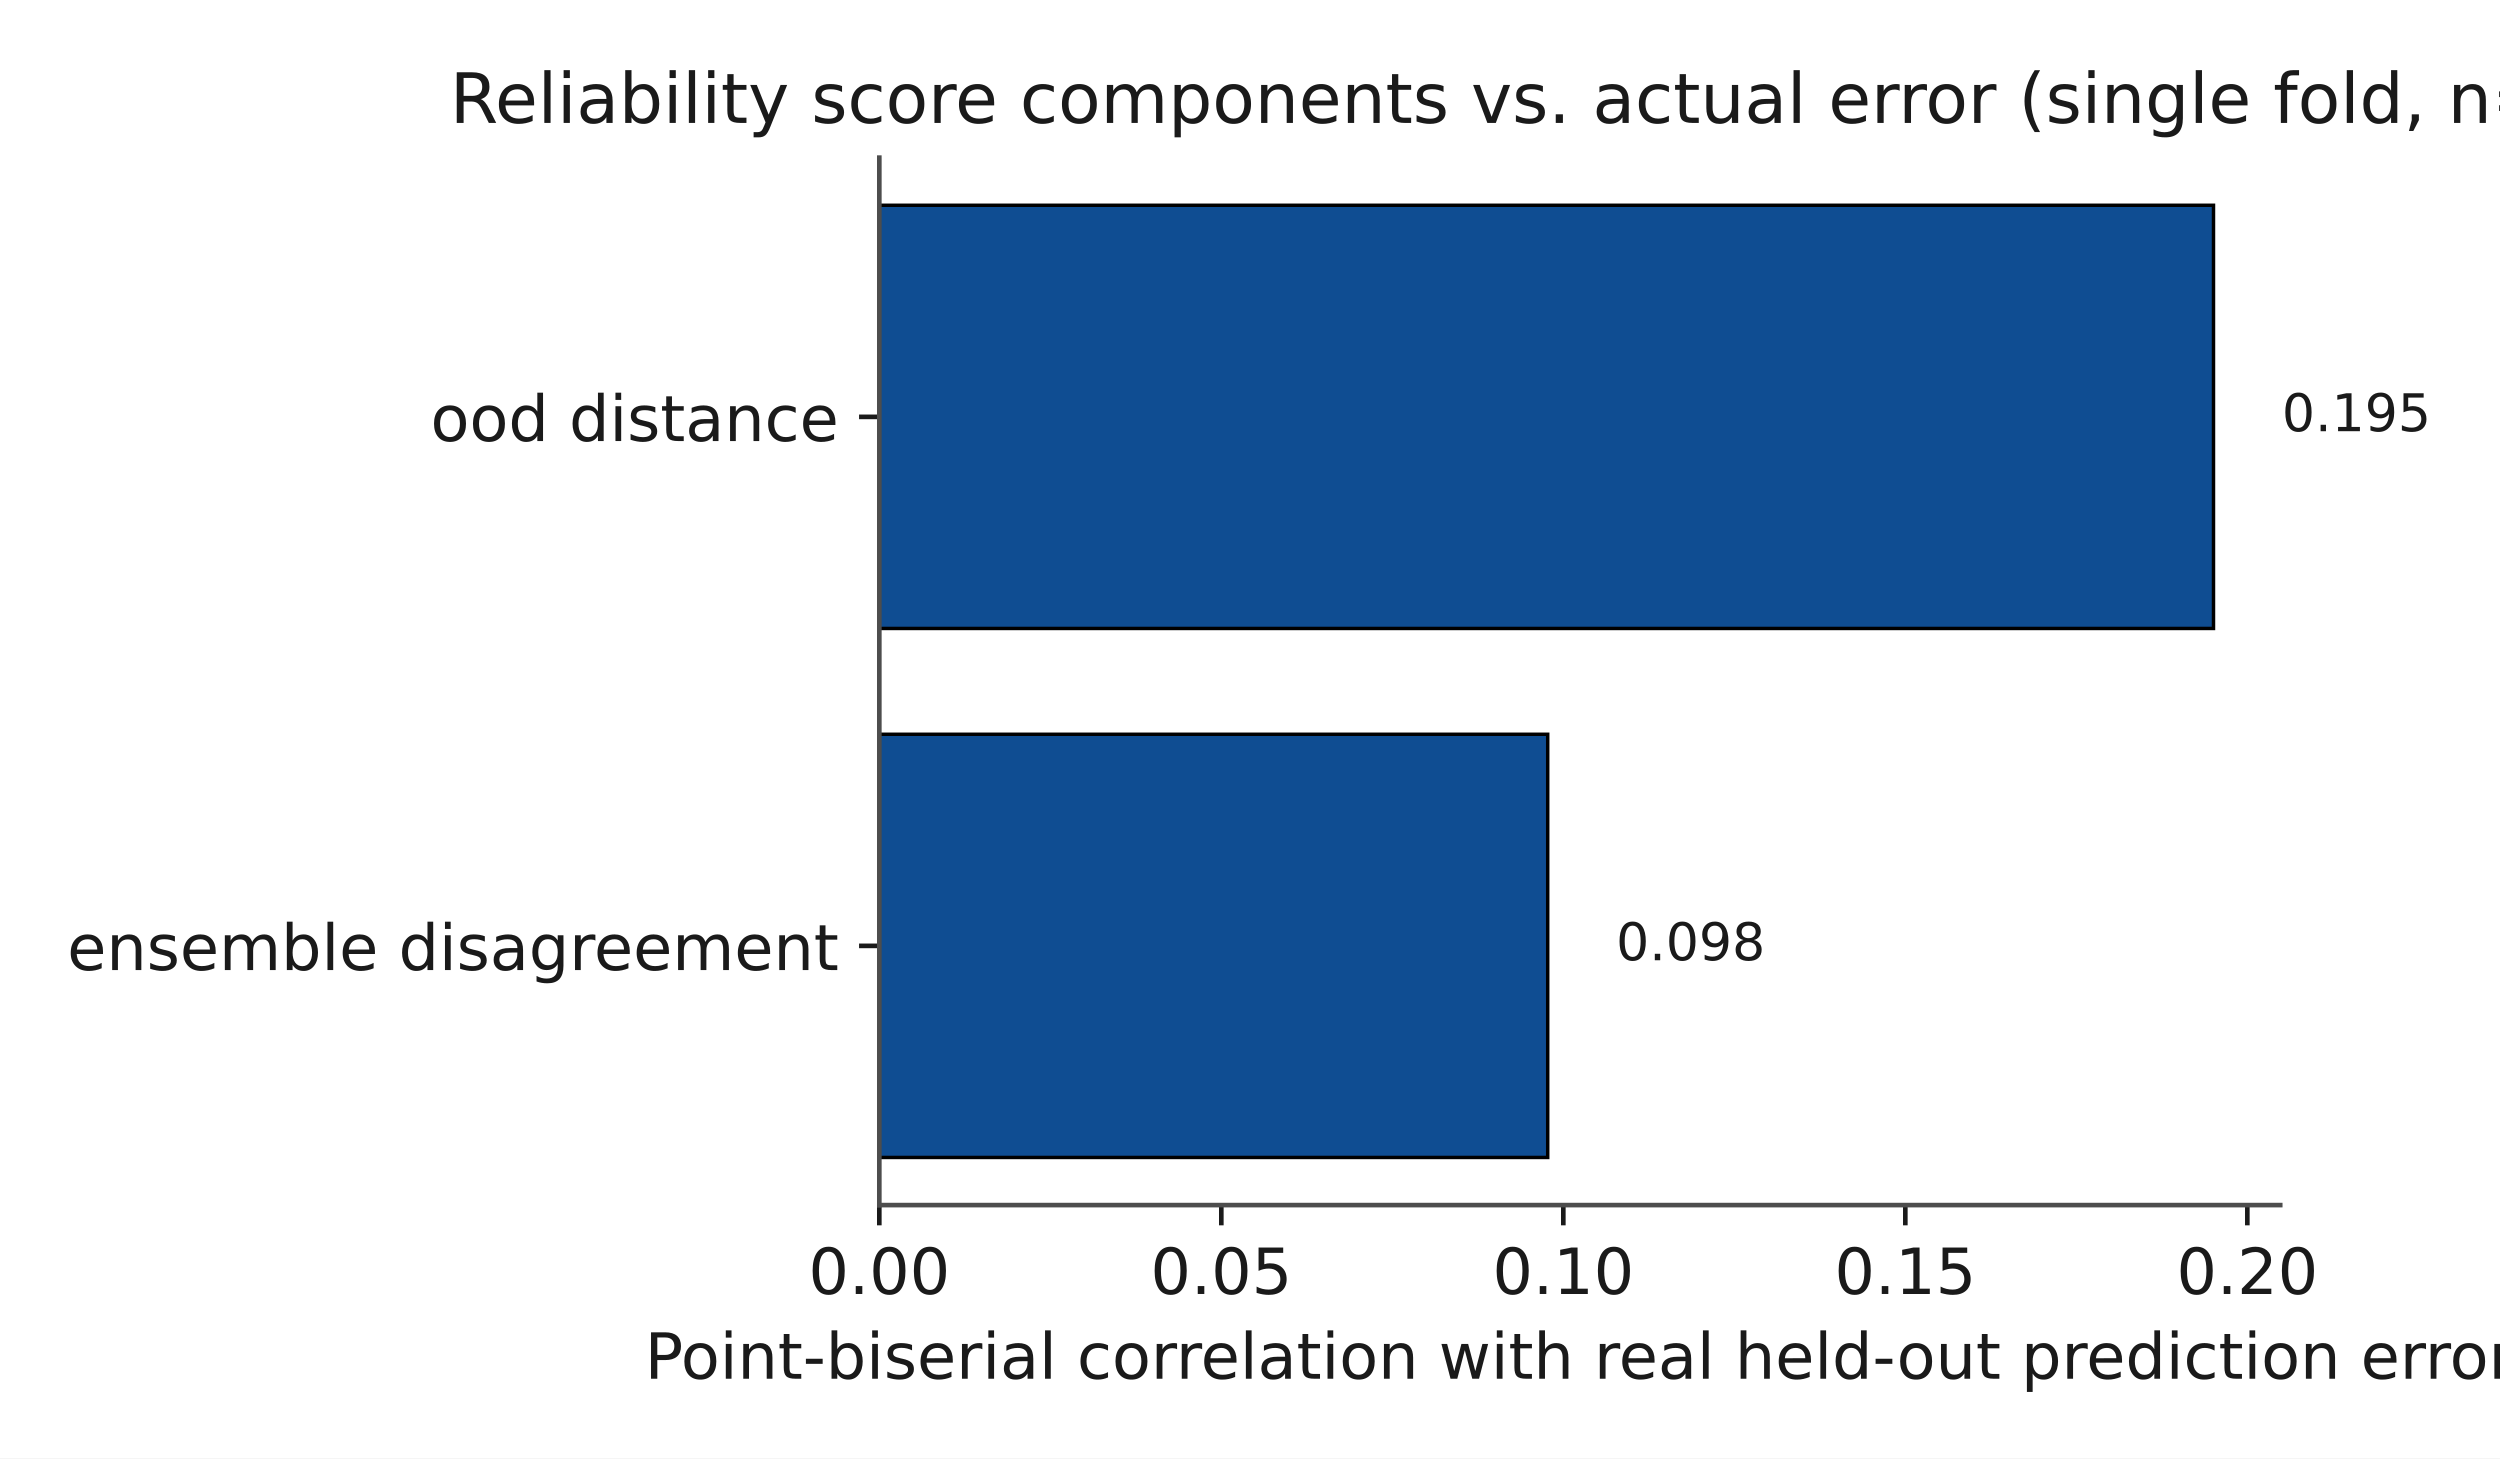
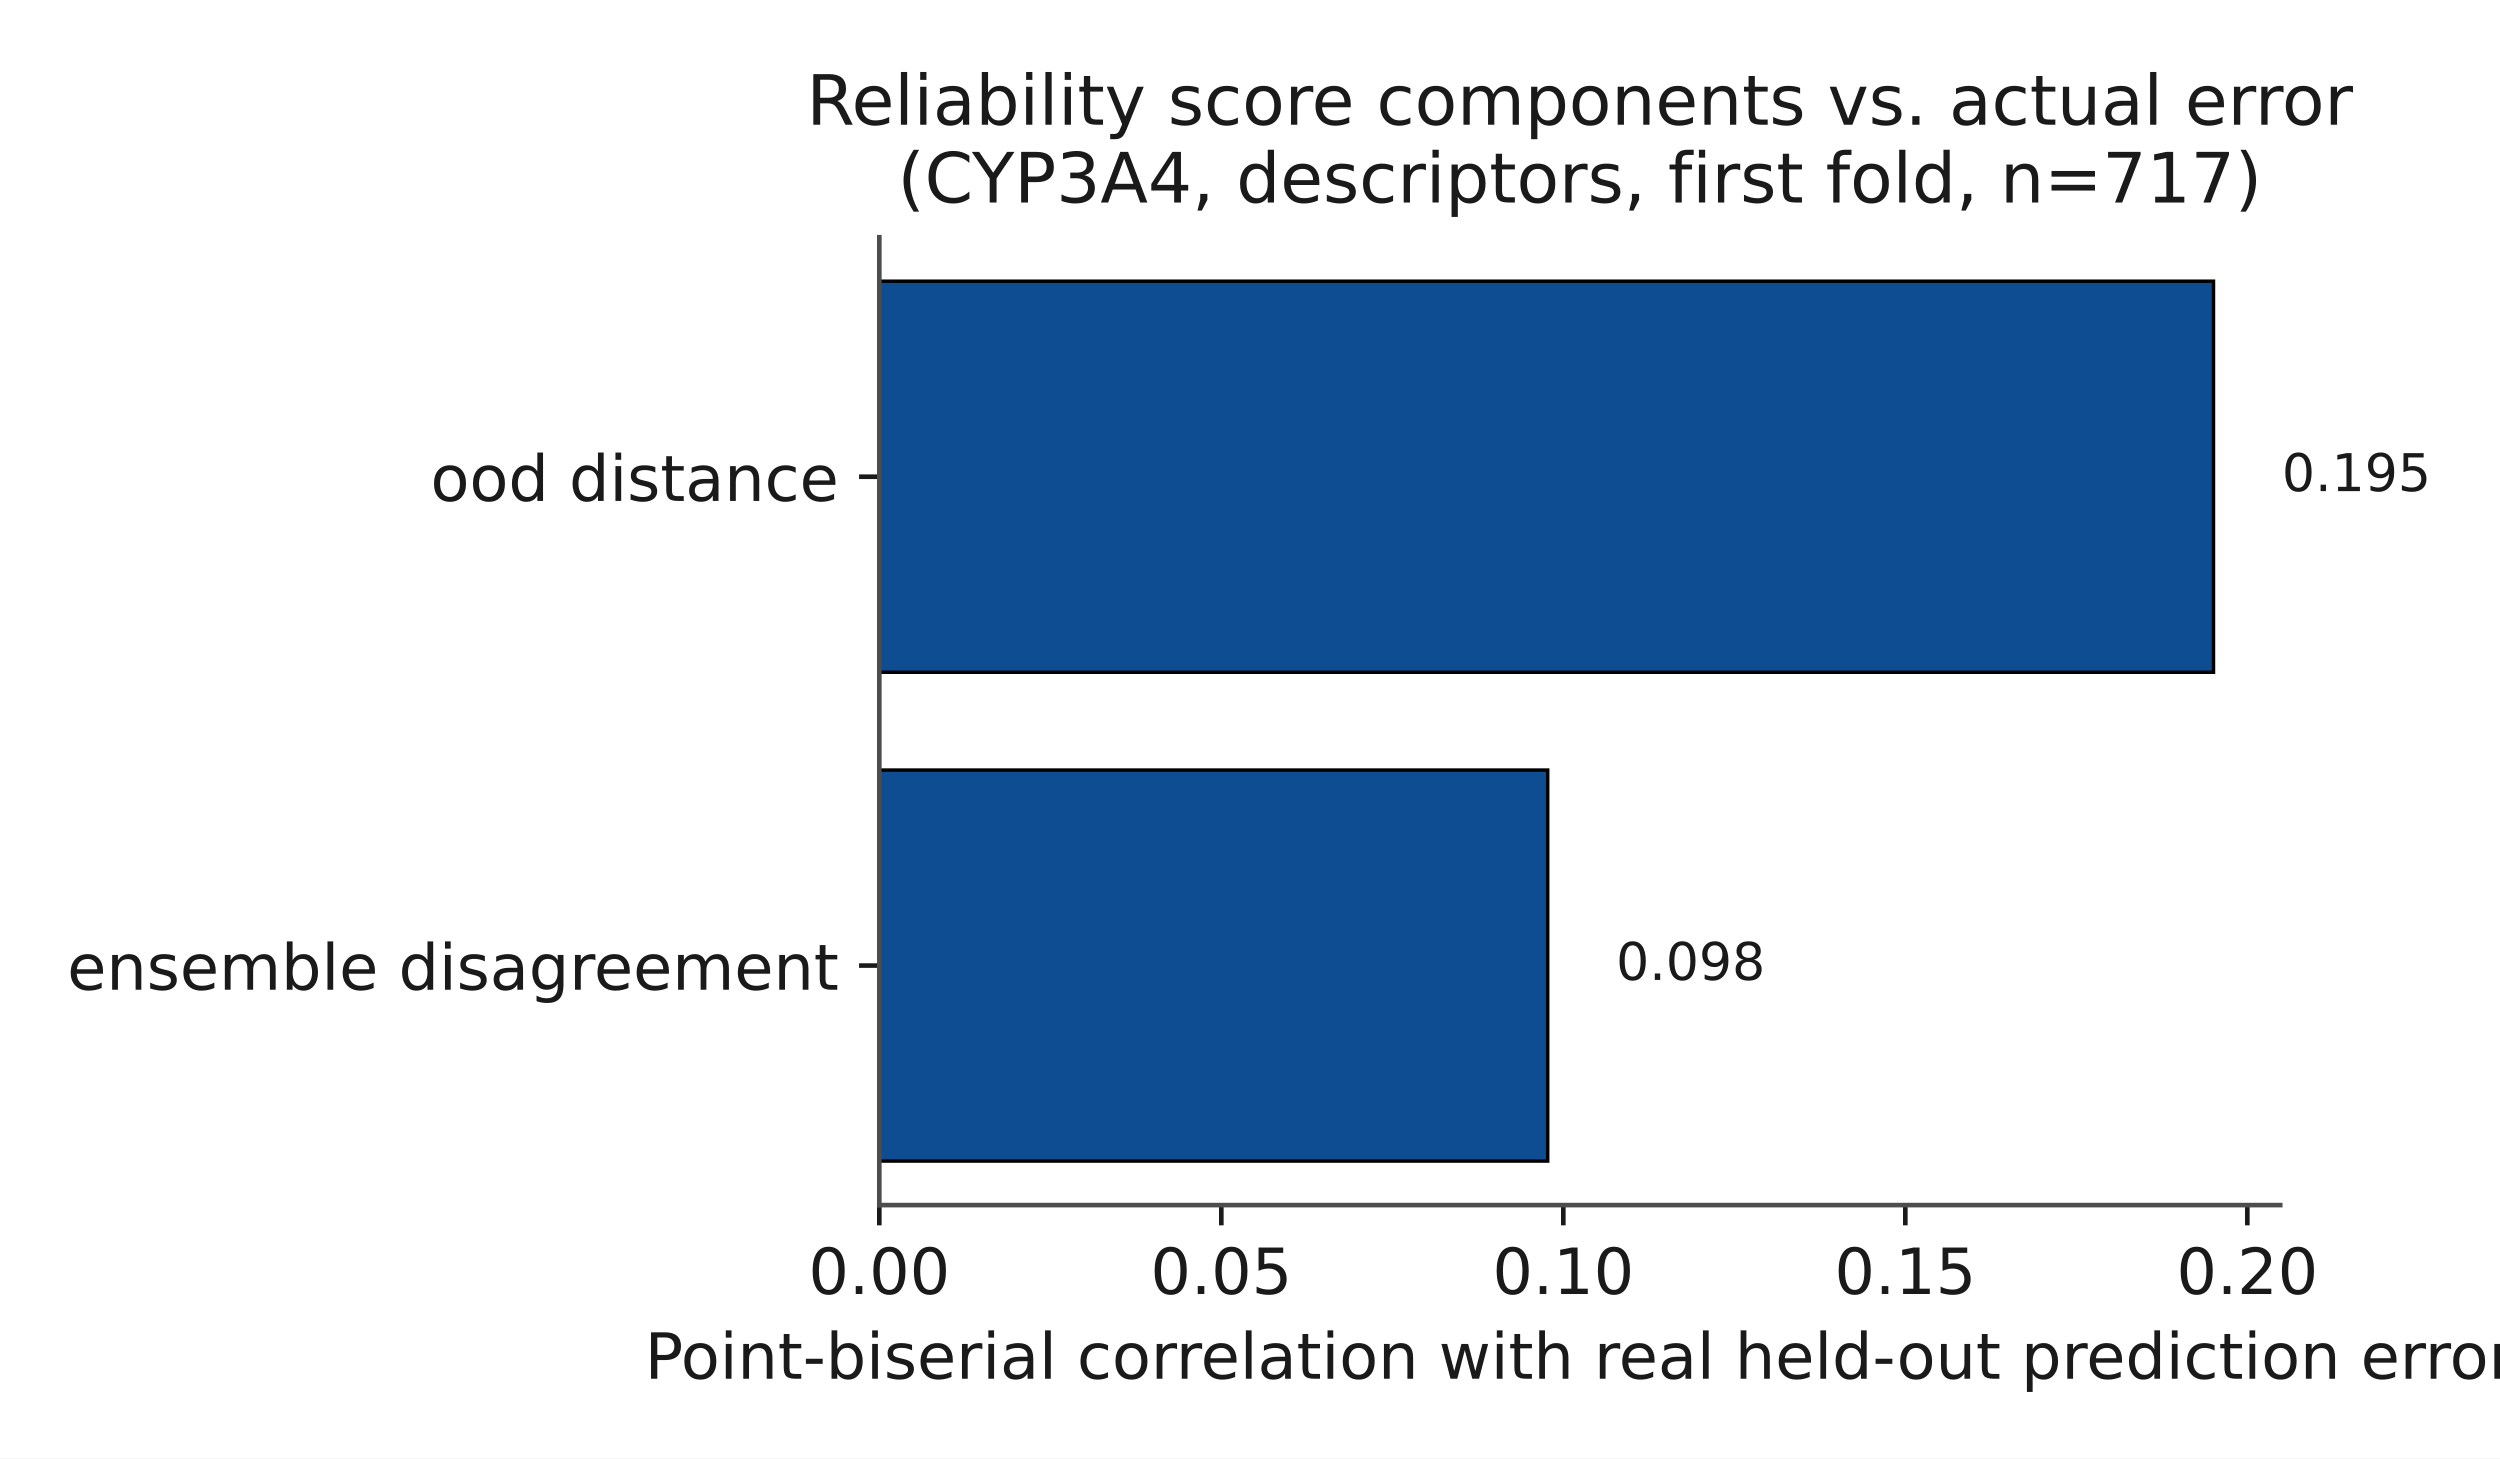
<svg xmlns="http://www.w3.org/2000/svg" xmlns:xlink="http://www.w3.org/1999/xlink" width="432pt" height="252pt" viewBox="0 0 432 252" version="1.1">
  <defs>
    <style type="text/css">*{stroke-linejoin: round; stroke-linecap: butt}</style>
  </defs>
  <g id="figure_1">
    <g id="patch_1">
      <path d="M 0 252  L 432 252  L 432 0  L 0 0  z " style="fill: #ffffff" />
    </g>
    <g id="axes_1">
      <g id="patch_2">
-         <path d="M 151.945 208.24  L 394.021 208.24  L 394.021 27.24  L 151.945 27.24  z " style="fill: #ffffff" />
+         <path d="M 151.945 208.24  L 394.021 208.24  L 394.021 40.992  L 151.945 40.992  z " style="fill: #ffffff" />
      </g>
      <g id="patch_3">
-         <path d="M 151.945 200.013  L 267.444 200.013  L 267.444 126.881  L 151.945 126.881  z " clip-path="url(#p0df0719130)" style="fill: #0f4d92; stroke: #000000; stroke-width: 0.6; stroke-linejoin: miter" />
+         <path d="M 151.945 200.638  L 267.444 200.638  L 267.444 133.063  L 151.945 133.063  z " clip-path="url(#p855f4b6f2c)" style="fill: #0f4d92; stroke: #000000; stroke-width: 0.6; stroke-linejoin: miter" />
      </g>
      <g id="patch_4">
-         <path d="M 151.945 108.599  L 382.493 108.599  L 382.493 35.467  L 151.945 35.467  z " clip-path="url(#p0df0719130)" style="fill: #0f4d92; stroke: #000000; stroke-width: 0.6; stroke-linejoin: miter" />
+         <path d="M 151.945 116.169  L 382.493 116.169  L 382.493 48.594  L 151.945 48.594  z " clip-path="url(#p855f4b6f2c)" style="fill: #0f4d92; stroke: #000000; stroke-width: 0.6; stroke-linejoin: miter" />
      </g>
      <g id="matplotlib.axis_1">
        <g id="xtick_1">
          <g id="line2d_1">
            <defs>
-               <path id="m526fd665a5" d="M 0 0  L 0 3.5  " style="stroke: #1a1a1a; stroke-width: 0.8" />
+               <path id="m52a96d8681" d="M 0 0  L 0 3.5  " style="stroke: #1a1a1a; stroke-width: 0.8" />
            </defs>
            <g>
-               <use xlink:href="#m526fd665a5" x="151.945" y="208.24" style="fill: #1a1a1a; stroke: #1a1a1a; stroke-width: 0.8" />
+               <use xlink:href="#m52a96d8681" x="151.945" y="208.24" style="fill: #1a1a1a; stroke: #1a1a1a; stroke-width: 0.8" />
            </g>
          </g>
          <g id="text_1">
            <g style="fill: #1a1a1a" transform="translate(139.6989 223.5983) scale(0.11 -0.11)">
              <defs>
                <path id="DejaVuSans-30" d="M 2034 4250  Q 1547 4250 1301 3770  Q 1056 3291 1056 2328  Q 1056 1369 1301 889  Q 1547 409 2034 409  Q 2525 409 2770 889  Q 3016 1369 3016 2328  Q 3016 3291 2770 3770  Q 2525 4250 2034 4250  z M 2034 4750  Q 2819 4750 3233 4129  Q 3647 3509 3647 2328  Q 3647 1150 3233 529  Q 2819 -91 2034 -91  Q 1250 -91 836 529  Q 422 1150 422 2328  Q 422 3509 836 4129  Q 1250 4750 2034 4750  z " transform="scale(0.015625)" />
                <path id="DejaVuSans-2e" d="M 684 794  L 1344 794  L 1344 0  L 684 0  L 684 794  z " transform="scale(0.015625)" />
              </defs>
              <use xlink:href="#DejaVuSans-30" />
              <use xlink:href="#DejaVuSans-2e" transform="translate(63.62305 0)" />
              <use xlink:href="#DejaVuSans-30" transform="translate(95.41016 0)" />
              <use xlink:href="#DejaVuSans-30" transform="translate(159.0332 0)" />
            </g>
          </g>
        </g>
        <g id="xtick_2">
          <g id="line2d_2">
            <g>
-               <use xlink:href="#m526fd665a5" x="211.043" y="208.24" style="fill: #1a1a1a; stroke: #1a1a1a; stroke-width: 0.8" />
+               <use xlink:href="#m52a96d8681" x="211.043" y="208.24" style="fill: #1a1a1a; stroke: #1a1a1a; stroke-width: 0.8" />
            </g>
          </g>
          <g id="text_2">
            <g style="fill: #1a1a1a" transform="translate(198.7971 223.5983) scale(0.11 -0.11)">
              <defs>
                <path id="DejaVuSans-35" d="M 691 4666  L 3169 4666  L 3169 4134  L 1269 4134  L 1269 2991  Q 1406 3038 1543 3061  Q 1681 3084 1819 3084  Q 2600 3084 3056 2656  Q 3513 2228 3513 1497  Q 3513 744 3044 326  Q 2575 -91 1722 -91  Q 1428 -91 1123 -41  Q 819 9 494 109  L 494 744  Q 775 591 1075 516  Q 1375 441 1709 441  Q 2250 441 2565 725  Q 2881 1009 2881 1497  Q 2881 1984 2565 2268  Q 2250 2553 1709 2553  Q 1456 2553 1204 2497  Q 953 2441 691 2322  L 691 4666  z " transform="scale(0.015625)" />
              </defs>
              <use xlink:href="#DejaVuSans-30" />
              <use xlink:href="#DejaVuSans-2e" transform="translate(63.62305 0)" />
              <use xlink:href="#DejaVuSans-30" transform="translate(95.41016 0)" />
              <use xlink:href="#DejaVuSans-35" transform="translate(159.0332 0)" />
            </g>
          </g>
        </g>
        <g id="xtick_3">
          <g id="line2d_3">
            <g>
-               <use xlink:href="#m526fd665a5" x="270.141" y="208.24" style="fill: #1a1a1a; stroke: #1a1a1a; stroke-width: 0.8" />
+               <use xlink:href="#m52a96d8681" x="270.141" y="208.24" style="fill: #1a1a1a; stroke: #1a1a1a; stroke-width: 0.8" />
            </g>
          </g>
          <g id="text_3">
            <g style="fill: #1a1a1a" transform="translate(257.8952 223.5983) scale(0.11 -0.11)">
              <defs>
                <path id="DejaVuSans-31" d="M 794 531  L 1825 531  L 1825 4091  L 703 3866  L 703 4441  L 1819 4666  L 2450 4666  L 2450 531  L 3481 531  L 3481 0  L 794 0  L 794 531  z " transform="scale(0.015625)" />
              </defs>
              <use xlink:href="#DejaVuSans-30" />
              <use xlink:href="#DejaVuSans-2e" transform="translate(63.62305 0)" />
              <use xlink:href="#DejaVuSans-31" transform="translate(95.41016 0)" />
              <use xlink:href="#DejaVuSans-30" transform="translate(159.0332 0)" />
            </g>
          </g>
        </g>
        <g id="xtick_4">
          <g id="line2d_4">
            <g>
-               <use xlink:href="#m526fd665a5" x="329.24" y="208.24" style="fill: #1a1a1a; stroke: #1a1a1a; stroke-width: 0.8" />
+               <use xlink:href="#m52a96d8681" x="329.24" y="208.24" style="fill: #1a1a1a; stroke: #1a1a1a; stroke-width: 0.8" />
            </g>
          </g>
          <g id="text_4">
            <g style="fill: #1a1a1a" transform="translate(316.9934 223.5983) scale(0.11 -0.11)">
              <use xlink:href="#DejaVuSans-30" />
              <use xlink:href="#DejaVuSans-2e" transform="translate(63.62305 0)" />
              <use xlink:href="#DejaVuSans-31" transform="translate(95.41016 0)" />
              <use xlink:href="#DejaVuSans-35" transform="translate(159.0332 0)" />
            </g>
          </g>
        </g>
        <g id="xtick_5">
          <g id="line2d_5">
            <g>
-               <use xlink:href="#m526fd665a5" x="388.338" y="208.24" style="fill: #1a1a1a; stroke: #1a1a1a; stroke-width: 0.8" />
+               <use xlink:href="#m52a96d8681" x="388.338" y="208.24" style="fill: #1a1a1a; stroke: #1a1a1a; stroke-width: 0.8" />
            </g>
          </g>
          <g id="text_5">
            <g style="fill: #1a1a1a" transform="translate(376.0916 223.5983) scale(0.11 -0.11)">
              <defs>
                <path id="DejaVuSans-32" d="M 1228 531  L 3431 531  L 3431 0  L 469 0  L 469 531  Q 828 903 1448 1529  Q 2069 2156 2228 2338  Q 2531 2678 2651 2914  Q 2772 3150 2772 3378  Q 2772 3750 2511 3984  Q 2250 4219 1831 4219  Q 1534 4219 1204 4116  Q 875 4013 500 3803  L 500 4441  Q 881 4594 1212 4672  Q 1544 4750 1819 4750  Q 2544 4750 2975 4387  Q 3406 4025 3406 3419  Q 3406 3131 3298 2873  Q 3191 2616 2906 2266  Q 2828 2175 2409 1742  Q 1991 1309 1228 531  z " transform="scale(0.015625)" />
              </defs>
              <use xlink:href="#DejaVuSans-30" />
              <use xlink:href="#DejaVuSans-2e" transform="translate(63.62305 0)" />
              <use xlink:href="#DejaVuSans-32" transform="translate(95.41016 0)" />
              <use xlink:href="#DejaVuSans-30" transform="translate(159.0332 0)" />
            </g>
          </g>
        </g>
        <g id="text_6">
          <g style="fill: #1a1a1a" transform="translate(111.417 238.2442) scale(0.11 -0.11)">
            <defs>
              <path id="DejaVuSans-50" d="M 1259 4147  L 1259 2394  L 2053 2394  Q 2494 2394 2734 2622  Q 2975 2850 2975 3272  Q 2975 3691 2734 3919  Q 2494 4147 2053 4147  L 1259 4147  z M 628 4666  L 2053 4666  Q 2838 4666 3239 4311  Q 3641 3956 3641 3272  Q 3641 2581 3239 2228  Q 2838 1875 2053 1875  L 1259 1875  L 1259 0  L 628 0  L 628 4666  z " transform="scale(0.015625)" />
              <path id="DejaVuSans-6f" d="M 1959 3097  Q 1497 3097 1228 2736  Q 959 2375 959 1747  Q 959 1119 1226 758  Q 1494 397 1959 397  Q 2419 397 2687 759  Q 2956 1122 2956 1747  Q 2956 2369 2687 2733  Q 2419 3097 1959 3097  z M 1959 3584  Q 2709 3584 3137 3096  Q 3566 2609 3566 1747  Q 3566 888 3137 398  Q 2709 -91 1959 -91  Q 1206 -91 779 398  Q 353 888 353 1747  Q 353 2609 779 3096  Q 1206 3584 1959 3584  z " transform="scale(0.015625)" />
              <path id="DejaVuSans-69" d="M 603 3500  L 1178 3500  L 1178 0  L 603 0  L 603 3500  z M 603 4863  L 1178 4863  L 1178 4134  L 603 4134  L 603 4863  z " transform="scale(0.015625)" />
              <path id="DejaVuSans-6e" d="M 3513 2113  L 3513 0  L 2938 0  L 2938 2094  Q 2938 2591 2744 2837  Q 2550 3084 2163 3084  Q 1697 3084 1428 2787  Q 1159 2491 1159 1978  L 1159 0  L 581 0  L 581 3500  L 1159 3500  L 1159 2956  Q 1366 3272 1645 3428  Q 1925 3584 2291 3584  Q 2894 3584 3203 3211  Q 3513 2838 3513 2113  z " transform="scale(0.015625)" />
              <path id="DejaVuSans-74" d="M 1172 4494  L 1172 3500  L 2356 3500  L 2356 3053  L 1172 3053  L 1172 1153  Q 1172 725 1289 603  Q 1406 481 1766 481  L 2356 481  L 2356 0  L 1766 0  Q 1100 0 847 248  Q 594 497 594 1153  L 594 3053  L 172 3053  L 172 3500  L 594 3500  L 594 4494  L 1172 4494  z " transform="scale(0.015625)" />
              <path id="DejaVuSans-2d" d="M 313 2009  L 1997 2009  L 1997 1497  L 313 1497  L 313 2009  z " transform="scale(0.015625)" />
              <path id="DejaVuSans-62" d="M 3116 1747  Q 3116 2381 2855 2742  Q 2594 3103 2138 3103  Q 1681 3103 1420 2742  Q 1159 2381 1159 1747  Q 1159 1113 1420 752  Q 1681 391 2138 391  Q 2594 391 2855 752  Q 3116 1113 3116 1747  z M 1159 2969  Q 1341 3281 1617 3432  Q 1894 3584 2278 3584  Q 2916 3584 3314 3078  Q 3713 2572 3713 1747  Q 3713 922 3314 415  Q 2916 -91 2278 -91  Q 1894 -91 1617 61  Q 1341 213 1159 525  L 1159 0  L 581 0  L 581 4863  L 1159 4863  L 1159 2969  z " transform="scale(0.015625)" />
              <path id="DejaVuSans-73" d="M 2834 3397  L 2834 2853  Q 2591 2978 2328 3040  Q 2066 3103 1784 3103  Q 1356 3103 1142 2972  Q 928 2841 928 2578  Q 928 2378 1081 2264  Q 1234 2150 1697 2047  L 1894 2003  Q 2506 1872 2764 1633  Q 3022 1394 3022 966  Q 3022 478 2636 193  Q 2250 -91 1575 -91  Q 1294 -91 989 -36  Q 684 19 347 128  L 347 722  Q 666 556 975 473  Q 1284 391 1588 391  Q 1994 391 2212 530  Q 2431 669 2431 922  Q 2431 1156 2273 1281  Q 2116 1406 1581 1522  L 1381 1569  Q 847 1681 609 1914  Q 372 2147 372 2553  Q 372 3047 722 3315  Q 1072 3584 1716 3584  Q 2034 3584 2315 3537  Q 2597 3491 2834 3397  z " transform="scale(0.015625)" />
              <path id="DejaVuSans-65" d="M 3597 1894  L 3597 1613  L 953 1613  Q 991 1019 1311 708  Q 1631 397 2203 397  Q 2534 397 2845 478  Q 3156 559 3463 722  L 3463 178  Q 3153 47 2828 -22  Q 2503 -91 2169 -91  Q 1331 -91 842 396  Q 353 884 353 1716  Q 353 2575 817 3079  Q 1281 3584 2069 3584  Q 2775 3584 3186 3129  Q 3597 2675 3597 1894  z M 3022 2063  Q 3016 2534 2758 2815  Q 2500 3097 2075 3097  Q 1594 3097 1305 2825  Q 1016 2553 972 2059  L 3022 2063  z " transform="scale(0.015625)" />
              <path id="DejaVuSans-72" d="M 2631 2963  Q 2534 3019 2420 3045  Q 2306 3072 2169 3072  Q 1681 3072 1420 2755  Q 1159 2438 1159 1844  L 1159 0  L 581 0  L 581 3500  L 1159 3500  L 1159 2956  Q 1341 3275 1631 3429  Q 1922 3584 2338 3584  Q 2397 3584 2469 3576  Q 2541 3569 2628 3553  L 2631 2963  z " transform="scale(0.015625)" />
              <path id="DejaVuSans-61" d="M 2194 1759  Q 1497 1759 1228 1600  Q 959 1441 959 1056  Q 959 750 1161 570  Q 1363 391 1709 391  Q 2188 391 2477 730  Q 2766 1069 2766 1631  L 2766 1759  L 2194 1759  z M 3341 1997  L 3341 0  L 2766 0  L 2766 531  Q 2569 213 2275 61  Q 1981 -91 1556 -91  Q 1019 -91 701 211  Q 384 513 384 1019  Q 384 1609 779 1909  Q 1175 2209 1959 2209  L 2766 2209  L 2766 2266  Q 2766 2663 2505 2880  Q 2244 3097 1772 3097  Q 1472 3097 1187 3025  Q 903 2953 641 2809  L 641 3341  Q 956 3463 1253 3523  Q 1550 3584 1831 3584  Q 2591 3584 2966 3190  Q 3341 2797 3341 1997  z " transform="scale(0.015625)" />
              <path id="DejaVuSans-6c" d="M 603 4863  L 1178 4863  L 1178 0  L 603 0  L 603 4863  z " transform="scale(0.015625)" />
              <path id="DejaVuSans-20" transform="scale(0.015625)" />
              <path id="DejaVuSans-63" d="M 3122 3366  L 3122 2828  Q 2878 2963 2633 3030  Q 2388 3097 2138 3097  Q 1578 3097 1268 2742  Q 959 2388 959 1747  Q 959 1106 1268 751  Q 1578 397 2138 397  Q 2388 397 2633 464  Q 2878 531 3122 666  L 3122 134  Q 2881 22 2623 -34  Q 2366 -91 2075 -91  Q 1284 -91 818 406  Q 353 903 353 1747  Q 353 2603 823 3093  Q 1294 3584 2113 3584  Q 2378 3584 2631 3529  Q 2884 3475 3122 3366  z " transform="scale(0.015625)" />
              <path id="DejaVuSans-77" d="M 269 3500  L 844 3500  L 1563 769  L 2278 3500  L 2956 3500  L 3675 769  L 4391 3500  L 4966 3500  L 4050 0  L 3372 0  L 2619 2869  L 1863 0  L 1184 0  L 269 3500  z " transform="scale(0.015625)" />
              <path id="DejaVuSans-68" d="M 3513 2113  L 3513 0  L 2938 0  L 2938 2094  Q 2938 2591 2744 2837  Q 2550 3084 2163 3084  Q 1697 3084 1428 2787  Q 1159 2491 1159 1978  L 1159 0  L 581 0  L 581 4863  L 1159 4863  L 1159 2956  Q 1366 3272 1645 3428  Q 1925 3584 2291 3584  Q 2894 3584 3203 3211  Q 3513 2838 3513 2113  z " transform="scale(0.015625)" />
              <path id="DejaVuSans-64" d="M 2906 2969  L 2906 4863  L 3481 4863  L 3481 0  L 2906 0  L 2906 525  Q 2725 213 2448 61  Q 2172 -91 1784 -91  Q 1150 -91 751 415  Q 353 922 353 1747  Q 353 2572 751 3078  Q 1150 3584 1784 3584  Q 2172 3584 2448 3432  Q 2725 3281 2906 2969  z M 947 1747  Q 947 1113 1208 752  Q 1469 391 1925 391  Q 2381 391 2643 752  Q 2906 1113 2906 1747  Q 2906 2381 2643 2742  Q 2381 3103 1925 3103  Q 1469 3103 1208 2742  Q 947 2381 947 1747  z " transform="scale(0.015625)" />
              <path id="DejaVuSans-75" d="M 544 1381  L 544 3500  L 1119 3500  L 1119 1403  Q 1119 906 1312 657  Q 1506 409 1894 409  Q 2359 409 2629 706  Q 2900 1003 2900 1516  L 2900 3500  L 3475 3500  L 3475 0  L 2900 0  L 2900 538  Q 2691 219 2414 64  Q 2138 -91 1772 -91  Q 1169 -91 856 284  Q 544 659 544 1381  z M 1991 3584  L 1991 3584  z " transform="scale(0.015625)" />
              <path id="DejaVuSans-70" d="M 1159 525  L 1159 -1331  L 581 -1331  L 581 3500  L 1159 3500  L 1159 2969  Q 1341 3281 1617 3432  Q 1894 3584 2278 3584  Q 2916 3584 3314 3078  Q 3713 2572 3713 1747  Q 3713 922 3314 415  Q 2916 -91 2278 -91  Q 1894 -91 1617 61  Q 1341 213 1159 525  z M 3116 1747  Q 3116 2381 2855 2742  Q 2594 3103 2138 3103  Q 1681 3103 1420 2742  Q 1159 2381 1159 1747  Q 1159 1113 1420 752  Q 1681 391 2138 391  Q 2594 391 2855 752  Q 3116 1113 3116 1747  z " transform="scale(0.015625)" />
            </defs>
            <use xlink:href="#DejaVuSans-50" />
            <use xlink:href="#DejaVuSans-6f" transform="translate(56.67773 0)" />
            <use xlink:href="#DejaVuSans-69" transform="translate(117.8594 0)" />
            <use xlink:href="#DejaVuSans-6e" transform="translate(145.6426 0)" />
            <use xlink:href="#DejaVuSans-74" transform="translate(209.0215 0)" />
            <use xlink:href="#DejaVuSans-2d" transform="translate(248.2305 0)" />
            <use xlink:href="#DejaVuSans-62" transform="translate(284.3145 0)" />
            <use xlink:href="#DejaVuSans-69" transform="translate(347.791 0)" />
            <use xlink:href="#DejaVuSans-73" transform="translate(375.5742 0)" />
            <use xlink:href="#DejaVuSans-65" transform="translate(427.6738 0)" />
            <use xlink:href="#DejaVuSans-72" transform="translate(489.1973 0)" />
            <use xlink:href="#DejaVuSans-69" transform="translate(530.3105 0)" />
            <use xlink:href="#DejaVuSans-61" transform="translate(558.0938 0)" />
            <use xlink:href="#DejaVuSans-6c" transform="translate(619.373 0)" />
            <use xlink:href="#DejaVuSans-20" transform="translate(647.1562 0)" />
            <use xlink:href="#DejaVuSans-63" transform="translate(678.9434 0)" />
            <use xlink:href="#DejaVuSans-6f" transform="translate(733.9238 0)" />
            <use xlink:href="#DejaVuSans-72" transform="translate(795.1055 0)" />
            <use xlink:href="#DejaVuSans-72" transform="translate(834.4688 0)" />
            <use xlink:href="#DejaVuSans-65" transform="translate(873.332 0)" />
            <use xlink:href="#DejaVuSans-6c" transform="translate(934.8555 0)" />
            <use xlink:href="#DejaVuSans-61" transform="translate(962.6387 0)" />
            <use xlink:href="#DejaVuSans-74" transform="translate(1023.918 0)" />
            <use xlink:href="#DejaVuSans-69" transform="translate(1063.127 0)" />
            <use xlink:href="#DejaVuSans-6f" transform="translate(1090.91 0)" />
            <use xlink:href="#DejaVuSans-6e" transform="translate(1152.092 0)" />
            <use xlink:href="#DejaVuSans-20" transform="translate(1215.471 0)" />
            <use xlink:href="#DejaVuSans-77" transform="translate(1247.258 0)" />
            <use xlink:href="#DejaVuSans-69" transform="translate(1329.045 0)" />
            <use xlink:href="#DejaVuSans-74" transform="translate(1356.828 0)" />
            <use xlink:href="#DejaVuSans-68" transform="translate(1396.037 0)" />
            <use xlink:href="#DejaVuSans-20" transform="translate(1459.416 0)" />
            <use xlink:href="#DejaVuSans-72" transform="translate(1491.203 0)" />
            <use xlink:href="#DejaVuSans-65" transform="translate(1530.066 0)" />
            <use xlink:href="#DejaVuSans-61" transform="translate(1591.59 0)" />
            <use xlink:href="#DejaVuSans-6c" transform="translate(1652.869 0)" />
            <use xlink:href="#DejaVuSans-20" transform="translate(1680.652 0)" />
            <use xlink:href="#DejaVuSans-68" transform="translate(1712.439 0)" />
            <use xlink:href="#DejaVuSans-65" transform="translate(1775.818 0)" />
            <use xlink:href="#DejaVuSans-6c" transform="translate(1837.342 0)" />
            <use xlink:href="#DejaVuSans-64" transform="translate(1865.125 0)" />
            <use xlink:href="#DejaVuSans-2d" transform="translate(1928.602 0)" />
            <use xlink:href="#DejaVuSans-6f" transform="translate(1966.561 0)" />
            <use xlink:href="#DejaVuSans-75" transform="translate(2027.742 0)" />
            <use xlink:href="#DejaVuSans-74" transform="translate(2091.121 0)" />
            <use xlink:href="#DejaVuSans-20" transform="translate(2130.33 0)" />
            <use xlink:href="#DejaVuSans-70" transform="translate(2162.117 0)" />
            <use xlink:href="#DejaVuSans-72" transform="translate(2225.594 0)" />
            <use xlink:href="#DejaVuSans-65" transform="translate(2264.457 0)" />
            <use xlink:href="#DejaVuSans-64" transform="translate(2325.98 0)" />
            <use xlink:href="#DejaVuSans-69" transform="translate(2389.457 0)" />
            <use xlink:href="#DejaVuSans-63" transform="translate(2417.24 0)" />
            <use xlink:href="#DejaVuSans-74" transform="translate(2472.221 0)" />
            <use xlink:href="#DejaVuSans-69" transform="translate(2511.43 0)" />
            <use xlink:href="#DejaVuSans-6f" transform="translate(2539.213 0)" />
            <use xlink:href="#DejaVuSans-6e" transform="translate(2600.395 0)" />
            <use xlink:href="#DejaVuSans-20" transform="translate(2663.773 0)" />
            <use xlink:href="#DejaVuSans-65" transform="translate(2695.561 0)" />
            <use xlink:href="#DejaVuSans-72" transform="translate(2757.084 0)" />
            <use xlink:href="#DejaVuSans-72" transform="translate(2796.447 0)" />
            <use xlink:href="#DejaVuSans-6f" transform="translate(2835.311 0)" />
            <use xlink:href="#DejaVuSans-72" transform="translate(2896.492 0)" />
          </g>
        </g>
      </g>
      <g id="matplotlib.axis_2">
        <g id="ytick_1">
          <g id="line2d_6">
            <defs>
-               <path id="mfafea530a6" d="M 0 0  L -3.5 0  " style="stroke: #1a1a1a; stroke-width: 0.8" />
+               <path id="mbfeebfdc27" d="M 0 0  L -3.5 0  " style="stroke: #1a1a1a; stroke-width: 0.8" />
            </defs>
            <g>
-               <use xlink:href="#mfafea530a6" x="151.945" y="163.447" style="fill: #1a1a1a; stroke: #1a1a1a; stroke-width: 0.8" />
+               <use xlink:href="#mbfeebfdc27" x="151.945" y="166.85" style="fill: #1a1a1a; stroke: #1a1a1a; stroke-width: 0.8" />
            </g>
          </g>
          <g id="text_7">
-             <g style="fill: #1a1a1a" transform="translate(11.61641 167.6262) scale(0.11 -0.11)">
+             <g style="fill: #1a1a1a" transform="translate(11.61641 171.0295) scale(0.11 -0.11)">
              <defs>
                <path id="DejaVuSans-6d" d="M 3328 2828  Q 3544 3216 3844 3400  Q 4144 3584 4550 3584  Q 5097 3584 5394 3201  Q 5691 2819 5691 2113  L 5691 0  L 5113 0  L 5113 2094  Q 5113 2597 4934 2840  Q 4756 3084 4391 3084  Q 3944 3084 3684 2787  Q 3425 2491 3425 1978  L 3425 0  L 2847 0  L 2847 2094  Q 2847 2600 2669 2842  Q 2491 3084 2119 3084  Q 1678 3084 1418 2786  Q 1159 2488 1159 1978  L 1159 0  L 581 0  L 581 3500  L 1159 3500  L 1159 2956  Q 1356 3278 1631 3431  Q 1906 3584 2284 3584  Q 2666 3584 2933 3390  Q 3200 3197 3328 2828  z " transform="scale(0.015625)" />
                <path id="DejaVuSans-67" d="M 2906 1791  Q 2906 2416 2648 2759  Q 2391 3103 1925 3103  Q 1463 3103 1205 2759  Q 947 2416 947 1791  Q 947 1169 1205 825  Q 1463 481 1925 481  Q 2391 481 2648 825  Q 2906 1169 2906 1791  z M 3481 434  Q 3481 -459 3084 -895  Q 2688 -1331 1869 -1331  Q 1566 -1331 1297 -1286  Q 1028 -1241 775 -1147  L 775 -588  Q 1028 -725 1275 -790  Q 1522 -856 1778 -856  Q 2344 -856 2625 -561  Q 2906 -266 2906 331  L 2906 616  Q 2728 306 2450 153  Q 2172 0 1784 0  Q 1141 0 747 490  Q 353 981 353 1791  Q 353 2603 747 3093  Q 1141 3584 1784 3584  Q 2172 3584 2450 3431  Q 2728 3278 2906 2969  L 2906 3500  L 3481 3500  L 3481 434  z " transform="scale(0.015625)" />
              </defs>
              <use xlink:href="#DejaVuSans-65" />
              <use xlink:href="#DejaVuSans-6e" transform="translate(61.52344 0)" />
              <use xlink:href="#DejaVuSans-73" transform="translate(124.9023 0)" />
              <use xlink:href="#DejaVuSans-65" transform="translate(177.002 0)" />
              <use xlink:href="#DejaVuSans-6d" transform="translate(238.5254 0)" />
              <use xlink:href="#DejaVuSans-62" transform="translate(335.9375 0)" />
              <use xlink:href="#DejaVuSans-6c" transform="translate(399.4141 0)" />
              <use xlink:href="#DejaVuSans-65" transform="translate(427.1973 0)" />
              <use xlink:href="#DejaVuSans-20" transform="translate(488.7207 0)" />
              <use xlink:href="#DejaVuSans-64" transform="translate(520.5078 0)" />
              <use xlink:href="#DejaVuSans-69" transform="translate(583.9844 0)" />
              <use xlink:href="#DejaVuSans-73" transform="translate(611.7676 0)" />
              <use xlink:href="#DejaVuSans-61" transform="translate(663.8672 0)" />
              <use xlink:href="#DejaVuSans-67" transform="translate(725.1465 0)" />
              <use xlink:href="#DejaVuSans-72" transform="translate(788.623 0)" />
              <use xlink:href="#DejaVuSans-65" transform="translate(827.4863 0)" />
              <use xlink:href="#DejaVuSans-65" transform="translate(889.0098 0)" />
              <use xlink:href="#DejaVuSans-6d" transform="translate(950.5332 0)" />
              <use xlink:href="#DejaVuSans-65" transform="translate(1047.945 0)" />
              <use xlink:href="#DejaVuSans-6e" transform="translate(1109.469 0)" />
              <use xlink:href="#DejaVuSans-74" transform="translate(1172.848 0)" />
            </g>
          </g>
        </g>
        <g id="ytick_2">
          <g id="line2d_7">
            <g>
-               <use xlink:href="#mfafea530a6" x="151.945" y="72.033" style="fill: #1a1a1a; stroke: #1a1a1a; stroke-width: 0.8" />
+               <use xlink:href="#mbfeebfdc27" x="151.945" y="82.382" style="fill: #1a1a1a; stroke: #1a1a1a; stroke-width: 0.8" />
            </g>
          </g>
          <g id="text_8">
-             <g style="fill: #1a1a1a" transform="translate(74.39375 76.21207) scale(0.11 -0.11)">
+             <g style="fill: #1a1a1a" transform="translate(74.39375 86.5608) scale(0.11 -0.11)">
              <use xlink:href="#DejaVuSans-6f" />
              <use xlink:href="#DejaVuSans-6f" transform="translate(61.18164 0)" />
              <use xlink:href="#DejaVuSans-64" transform="translate(122.3633 0)" />
              <use xlink:href="#DejaVuSans-20" transform="translate(185.8398 0)" />
              <use xlink:href="#DejaVuSans-64" transform="translate(217.627 0)" />
              <use xlink:href="#DejaVuSans-69" transform="translate(281.1035 0)" />
              <use xlink:href="#DejaVuSans-73" transform="translate(308.8867 0)" />
              <use xlink:href="#DejaVuSans-74" transform="translate(360.9863 0)" />
              <use xlink:href="#DejaVuSans-61" transform="translate(400.1953 0)" />
              <use xlink:href="#DejaVuSans-6e" transform="translate(461.4746 0)" />
              <use xlink:href="#DejaVuSans-63" transform="translate(524.8535 0)" />
              <use xlink:href="#DejaVuSans-65" transform="translate(579.834 0)" />
            </g>
          </g>
        </g>
      </g>
      <g id="line2d_8">
-         <path d="M 151.945 208.24  L 151.945 27.24  " clip-path="url(#p0df0719130)" style="fill: none; stroke: #4d4d4d; stroke-width: 0.6; stroke-linecap: square" />
+         <path d="M 151.945 208.24  L 151.945 40.992  " clip-path="url(#p855f4b6f2c)" style="fill: none; stroke: #4d4d4d; stroke-width: 0.6; stroke-linecap: square" />
      </g>
      <g id="patch_5">
-         <path d="M 151.945 208.24  L 151.945 27.24  " style="fill: none; stroke: #4d4d4d; stroke-width: 0.8; stroke-linejoin: miter; stroke-linecap: square" />
+         <path d="M 151.945 208.24  L 151.945 40.992  " style="fill: none; stroke: #4d4d4d; stroke-width: 0.8; stroke-linejoin: miter; stroke-linecap: square" />
      </g>
      <g id="patch_6">
        <path d="M 151.945 208.24  L 394.021 208.24  " style="fill: none; stroke: #4d4d4d; stroke-width: 0.8; stroke-linejoin: miter; stroke-linecap: square" />
      </g>
      <g id="text_9">
-         <g style="fill: #1a1a1a" transform="translate(279.2633 165.9305) scale(0.09 -0.09)">
+         <g style="fill: #1a1a1a" transform="translate(279.2633 169.3338) scale(0.09 -0.09)">
          <defs>
            <path id="DejaVuSans-39" d="M 703 97  L 703 672  Q 941 559 1184 500  Q 1428 441 1663 441  Q 2288 441 2617 861  Q 2947 1281 2994 2138  Q 2813 1869 2534 1725  Q 2256 1581 1919 1581  Q 1219 1581 811 2004  Q 403 2428 403 3163  Q 403 3881 828 4315  Q 1253 4750 1959 4750  Q 2769 4750 3195 4129  Q 3622 3509 3622 2328  Q 3622 1225 3098 567  Q 2575 -91 1691 -91  Q 1453 -91 1209 -44  Q 966 3 703 97  z M 1959 2075  Q 2384 2075 2632 2365  Q 2881 2656 2881 3163  Q 2881 3666 2632 3958  Q 2384 4250 1959 4250  Q 1534 4250 1286 3958  Q 1038 3666 1038 3163  Q 1038 2656 1286 2365  Q 1534 2075 1959 2075  z " transform="scale(0.015625)" />
            <path id="DejaVuSans-38" d="M 2034 2216  Q 1584 2216 1326 1975  Q 1069 1734 1069 1313  Q 1069 891 1326 650  Q 1584 409 2034 409  Q 2484 409 2743 651  Q 3003 894 3003 1313  Q 3003 1734 2745 1975  Q 2488 2216 2034 2216  z M 1403 2484  Q 997 2584 770 2862  Q 544 3141 544 3541  Q 544 4100 942 4425  Q 1341 4750 2034 4750  Q 2731 4750 3128 4425  Q 3525 4100 3525 3541  Q 3525 3141 3298 2862  Q 3072 2584 2669 2484  Q 3125 2378 3379 2068  Q 3634 1759 3634 1313  Q 3634 634 3220 271  Q 2806 -91 2034 -91  Q 1263 -91 848 271  Q 434 634 434 1313  Q 434 1759 690 2068  Q 947 2378 1403 2484  z M 1172 3481  Q 1172 3119 1398 2916  Q 1625 2713 2034 2713  Q 2441 2713 2670 2916  Q 2900 3119 2900 3481  Q 2900 3844 2670 4047  Q 2441 4250 2034 4250  Q 1625 4250 1398 4047  Q 1172 3844 1172 3481  z " transform="scale(0.015625)" />
          </defs>
          <use xlink:href="#DejaVuSans-30" />
          <use xlink:href="#DejaVuSans-2e" transform="translate(63.62305 0)" />
          <use xlink:href="#DejaVuSans-30" transform="translate(95.41016 0)" />
          <use xlink:href="#DejaVuSans-39" transform="translate(159.0332 0)" />
          <use xlink:href="#DejaVuSans-38" transform="translate(222.6562 0)" />
        </g>
      </g>
      <g id="text_10">
-         <g style="fill: #1a1a1a" transform="translate(394.3131 74.51637) scale(0.09 -0.09)">
+         <g style="fill: #1a1a1a" transform="translate(394.3131 84.86509) scale(0.09 -0.09)">
          <use xlink:href="#DejaVuSans-30" />
          <use xlink:href="#DejaVuSans-2e" transform="translate(63.62305 0)" />
          <use xlink:href="#DejaVuSans-31" transform="translate(95.41016 0)" />
          <use xlink:href="#DejaVuSans-39" transform="translate(159.0332 0)" />
          <use xlink:href="#DejaVuSans-35" transform="translate(222.6562 0)" />
        </g>
      </g>
      <g id="text_11">
-         <g style="fill: #1a1a1a" transform="translate(77.74949 21.24) scale(0.12 -0.12)">
+         <g style="fill: #1a1a1a" transform="translate(139.3639 21.55463) scale(0.12 -0.12)">
          <defs>
            <path id="DejaVuSans-52" d="M 2841 2188  Q 3044 2119 3236 1894  Q 3428 1669 3622 1275  L 4263 0  L 3584 0  L 2988 1197  Q 2756 1666 2539 1819  Q 2322 1972 1947 1972  L 1259 1972  L 1259 0  L 628 0  L 628 4666  L 2053 4666  Q 2853 4666 3247 4331  Q 3641 3997 3641 3322  Q 3641 2881 3436 2590  Q 3231 2300 2841 2188  z M 1259 4147  L 1259 2491  L 2053 2491  Q 2509 2491 2742 2702  Q 2975 2913 2975 3322  Q 2975 3731 2742 3939  Q 2509 4147 2053 4147  L 1259 4147  z " transform="scale(0.015625)" />
            <path id="DejaVuSans-79" d="M 2059 -325  Q 1816 -950 1584 -1140  Q 1353 -1331 966 -1331  L 506 -1331  L 506 -850  L 844 -850  Q 1081 -850 1212 -737  Q 1344 -625 1503 -206  L 1606 56  L 191 3500  L 800 3500  L 1894 763  L 2988 3500  L 3597 3500  L 2059 -325  z " transform="scale(0.015625)" />
            <path id="DejaVuSans-76" d="M 191 3500  L 800 3500  L 1894 563  L 2988 3500  L 3597 3500  L 2284 0  L 1503 0  L 191 3500  z " transform="scale(0.015625)" />
-             <path id="DejaVuSans-28" d="M 1984 4856  Q 1566 4138 1362 3434  Q 1159 2731 1159 2009  Q 1159 1288 1364 580  Q 1569 -128 1984 -844  L 1484 -844  Q 1016 -109 783 600  Q 550 1309 550 2009  Q 550 2706 781 3412  Q 1013 4119 1484 4856  L 1984 4856  z " transform="scale(0.015625)" />
-             <path id="DejaVuSans-66" d="M 2375 4863  L 2375 4384  L 1825 4384  Q 1516 4384 1395 4259  Q 1275 4134 1275 3809  L 1275 3500  L 2222 3500  L 2222 3053  L 1275 3053  L 1275 0  L 697 0  L 697 3053  L 147 3053  L 147 3500  L 697 3500  L 697 3744  Q 697 4328 969 4595  Q 1241 4863 1831 4863  L 2375 4863  z " transform="scale(0.015625)" />
-             <path id="DejaVuSans-2c" d="M 750 794  L 1409 794  L 1409 256  L 897 -744  L 494 -744  L 750 256  L 750 794  z " transform="scale(0.015625)" />
-             <path id="DejaVuSans-3d" d="M 678 2906  L 4684 2906  L 4684 2381  L 678 2381  L 678 2906  z M 678 1631  L 4684 1631  L 4684 1100  L 678 1100  L 678 1631  z " transform="scale(0.015625)" />
-             <path id="DejaVuSans-37" d="M 525 4666  L 3525 4666  L 3525 4397  L 1831 0  L 1172 0  L 2766 4134  L 525 4134  L 525 4666  z " transform="scale(0.015625)" />
-             <path id="DejaVuSans-29" d="M 513 4856  L 1013 4856  Q 1481 4119 1714 3412  Q 1947 2706 1947 2009  Q 1947 1309 1714 600  Q 1481 -109 1013 -844  L 513 -844  Q 928 -128 1133 580  Q 1338 1288 1338 2009  Q 1338 2731 1133 3434  Q 928 4138 513 4856  z " transform="scale(0.015625)" />
          </defs>
          <use xlink:href="#DejaVuSans-52" />
          <use xlink:href="#DejaVuSans-65" transform="translate(64.98242 0)" />
          <use xlink:href="#DejaVuSans-6c" transform="translate(126.5059 0)" />
          <use xlink:href="#DejaVuSans-69" transform="translate(154.2891 0)" />
          <use xlink:href="#DejaVuSans-61" transform="translate(182.0723 0)" />
          <use xlink:href="#DejaVuSans-62" transform="translate(243.3516 0)" />
          <use xlink:href="#DejaVuSans-69" transform="translate(306.8281 0)" />
          <use xlink:href="#DejaVuSans-6c" transform="translate(334.6113 0)" />
          <use xlink:href="#DejaVuSans-69" transform="translate(362.3945 0)" />
          <use xlink:href="#DejaVuSans-74" transform="translate(390.1777 0)" />
          <use xlink:href="#DejaVuSans-79" transform="translate(429.3867 0)" />
          <use xlink:href="#DejaVuSans-20" transform="translate(488.5664 0)" />
          <use xlink:href="#DejaVuSans-73" transform="translate(520.3535 0)" />
          <use xlink:href="#DejaVuSans-63" transform="translate(572.4531 0)" />
          <use xlink:href="#DejaVuSans-6f" transform="translate(627.4336 0)" />
          <use xlink:href="#DejaVuSans-72" transform="translate(688.6152 0)" />
          <use xlink:href="#DejaVuSans-65" transform="translate(727.4785 0)" />
          <use xlink:href="#DejaVuSans-20" transform="translate(789.002 0)" />
          <use xlink:href="#DejaVuSans-63" transform="translate(820.7891 0)" />
          <use xlink:href="#DejaVuSans-6f" transform="translate(875.7695 0)" />
          <use xlink:href="#DejaVuSans-6d" transform="translate(936.9512 0)" />
          <use xlink:href="#DejaVuSans-70" transform="translate(1034.363 0)" />
          <use xlink:href="#DejaVuSans-6f" transform="translate(1097.84 0)" />
          <use xlink:href="#DejaVuSans-6e" transform="translate(1159.021 0)" />
          <use xlink:href="#DejaVuSans-65" transform="translate(1222.4 0)" />
          <use xlink:href="#DejaVuSans-6e" transform="translate(1283.924 0)" />
          <use xlink:href="#DejaVuSans-74" transform="translate(1347.303 0)" />
          <use xlink:href="#DejaVuSans-73" transform="translate(1386.512 0)" />
          <use xlink:href="#DejaVuSans-20" transform="translate(1438.611 0)" />
          <use xlink:href="#DejaVuSans-76" transform="translate(1470.398 0)" />
          <use xlink:href="#DejaVuSans-73" transform="translate(1529.578 0)" />
          <use xlink:href="#DejaVuSans-2e" transform="translate(1581.678 0)" />
          <use xlink:href="#DejaVuSans-20" transform="translate(1613.465 0)" />
          <use xlink:href="#DejaVuSans-61" transform="translate(1645.252 0)" />
          <use xlink:href="#DejaVuSans-63" transform="translate(1706.531 0)" />
          <use xlink:href="#DejaVuSans-74" transform="translate(1761.512 0)" />
          <use xlink:href="#DejaVuSans-75" transform="translate(1800.721 0)" />
          <use xlink:href="#DejaVuSans-61" transform="translate(1864.1 0)" />
          <use xlink:href="#DejaVuSans-6c" transform="translate(1925.379 0)" />
          <use xlink:href="#DejaVuSans-20" transform="translate(1953.162 0)" />
          <use xlink:href="#DejaVuSans-65" transform="translate(1984.949 0)" />
          <use xlink:href="#DejaVuSans-72" transform="translate(2046.473 0)" />
          <use xlink:href="#DejaVuSans-72" transform="translate(2085.836 0)" />
          <use xlink:href="#DejaVuSans-6f" transform="translate(2124.699 0)" />
          <use xlink:href="#DejaVuSans-72" transform="translate(2185.881 0)" />
-           <use xlink:href="#DejaVuSans-20" transform="translate(2226.994 0)" />
-           <use xlink:href="#DejaVuSans-28" transform="translate(2258.781 0)" />
-           <use xlink:href="#DejaVuSans-73" transform="translate(2297.795 0)" />
-           <use xlink:href="#DejaVuSans-69" transform="translate(2349.895 0)" />
-           <use xlink:href="#DejaVuSans-6e" transform="translate(2377.678 0)" />
-           <use xlink:href="#DejaVuSans-67" transform="translate(2441.057 0)" />
-           <use xlink:href="#DejaVuSans-6c" transform="translate(2504.533 0)" />
-           <use xlink:href="#DejaVuSans-65" transform="translate(2532.316 0)" />
-           <use xlink:href="#DejaVuSans-20" transform="translate(2593.84 0)" />
-           <use xlink:href="#DejaVuSans-66" transform="translate(2625.627 0)" />
-           <use xlink:href="#DejaVuSans-6f" transform="translate(2660.832 0)" />
-           <use xlink:href="#DejaVuSans-6c" transform="translate(2722.014 0)" />
-           <use xlink:href="#DejaVuSans-64" transform="translate(2749.797 0)" />
-           <use xlink:href="#DejaVuSans-2c" transform="translate(2813.273 0)" />
-           <use xlink:href="#DejaVuSans-20" transform="translate(2845.061 0)" />
-           <use xlink:href="#DejaVuSans-6e" transform="translate(2876.848 0)" />
-           <use xlink:href="#DejaVuSans-3d" transform="translate(2940.227 0)" />
-           <use xlink:href="#DejaVuSans-37" transform="translate(3024.016 0)" />
-           <use xlink:href="#DejaVuSans-31" transform="translate(3087.639 0)" />
-           <use xlink:href="#DejaVuSans-37" transform="translate(3151.262 0)" />
-           <use xlink:href="#DejaVuSans-29" transform="translate(3214.885 0)" />
+         </g>
+         <g style="fill: #1a1a1a" transform="translate(155.097 34.992) scale(0.12 -0.12)">
+           <defs>
+             <path id="DejaVuSans-28" d="M 1984 4856  Q 1566 4138 1362 3434  Q 1159 2731 1159 2009  Q 1159 1288 1364 580  Q 1569 -128 1984 -844  L 1484 -844  Q 1016 -109 783 600  Q 550 1309 550 2009  Q 550 2706 781 3412  Q 1013 4119 1484 4856  L 1984 4856  z " transform="scale(0.015625)" />
+             <path id="DejaVuSans-43" d="M 4122 4306  L 4122 3641  Q 3803 3938 3442 4084  Q 3081 4231 2675 4231  Q 1875 4231 1450 3742  Q 1025 3253 1025 2328  Q 1025 1406 1450 917  Q 1875 428 2675 428  Q 3081 428 3442 575  Q 3803 722 4122 1019  L 4122 359  Q 3791 134 3420 21  Q 3050 -91 2638 -91  Q 1578 -91 968 557  Q 359 1206 359 2328  Q 359 3453 968 4101  Q 1578 4750 2638 4750  Q 3056 4750 3426 4639  Q 3797 4528 4122 4306  z " transform="scale(0.015625)" />
+             <path id="DejaVuSans-59" d="M -13 4666  L 666 4666  L 1959 2747  L 3244 4666  L 3922 4666  L 2272 2222  L 2272 0  L 1638 0  L 1638 2222  L -13 4666  z " transform="scale(0.015625)" />
+             <path id="DejaVuSans-33" d="M 2597 2516  Q 3050 2419 3304 2112  Q 3559 1806 3559 1356  Q 3559 666 3084 287  Q 2609 -91 1734 -91  Q 1441 -91 1130 -33  Q 819 25 488 141  L 488 750  Q 750 597 1062 519  Q 1375 441 1716 441  Q 2309 441 2620 675  Q 2931 909 2931 1356  Q 2931 1769 2642 2001  Q 2353 2234 1838 2234  L 1294 2234  L 1294 2753  L 1863 2753  Q 2328 2753 2575 2939  Q 2822 3125 2822 3475  Q 2822 3834 2567 4026  Q 2313 4219 1838 4219  Q 1578 4219 1281 4162  Q 984 4106 628 3988  L 628 4550  Q 988 4650 1302 4700  Q 1616 4750 1894 4750  Q 2613 4750 3031 4423  Q 3450 4097 3450 3541  Q 3450 3153 3228 2886  Q 3006 2619 2597 2516  z " transform="scale(0.015625)" />
+             <path id="DejaVuSans-41" d="M 2188 4044  L 1331 1722  L 3047 1722  L 2188 4044  z M 1831 4666  L 2547 4666  L 4325 0  L 3669 0  L 3244 1197  L 1141 1197  L 716 0  L 50 0  L 1831 4666  z " transform="scale(0.015625)" />
+             <path id="DejaVuSans-34" d="M 2419 4116  L 825 1625  L 2419 1625  L 2419 4116  z M 2253 4666  L 3047 4666  L 3047 1625  L 3713 1625  L 3713 1100  L 3047 1100  L 3047 0  L 2419 0  L 2419 1100  L 313 1100  L 313 1709  L 2253 4666  z " transform="scale(0.015625)" />
+             <path id="DejaVuSans-2c" d="M 750 794  L 1409 794  L 1409 256  L 897 -744  L 494 -744  L 750 256  L 750 794  z " transform="scale(0.015625)" />
+             <path id="DejaVuSans-66" d="M 2375 4863  L 2375 4384  L 1825 4384  Q 1516 4384 1395 4259  Q 1275 4134 1275 3809  L 1275 3500  L 2222 3500  L 2222 3053  L 1275 3053  L 1275 0  L 697 0  L 697 3053  L 147 3053  L 147 3500  L 697 3500  L 697 3744  Q 697 4328 969 4595  Q 1241 4863 1831 4863  L 2375 4863  z " transform="scale(0.015625)" />
+             <path id="DejaVuSans-3d" d="M 678 2906  L 4684 2906  L 4684 2381  L 678 2381  L 678 2906  z M 678 1631  L 4684 1631  L 4684 1100  L 678 1100  L 678 1631  z " transform="scale(0.015625)" />
+             <path id="DejaVuSans-37" d="M 525 4666  L 3525 4666  L 3525 4397  L 1831 0  L 1172 0  L 2766 4134  L 525 4134  L 525 4666  z " transform="scale(0.015625)" />
+             <path id="DejaVuSans-29" d="M 513 4856  L 1013 4856  Q 1481 4119 1714 3412  Q 1947 2706 1947 2009  Q 1947 1309 1714 600  Q 1481 -109 1013 -844  L 513 -844  Q 928 -128 1133 580  Q 1338 1288 1338 2009  Q 1338 2731 1133 3434  Q 928 4138 513 4856  z " transform="scale(0.015625)" />
+           </defs>
+           <use xlink:href="#DejaVuSans-28" />
+           <use xlink:href="#DejaVuSans-43" transform="translate(39.01367 0)" />
+           <use xlink:href="#DejaVuSans-59" transform="translate(107.0879 0)" />
+           <use xlink:href="#DejaVuSans-50" transform="translate(168.1719 0)" />
+           <use xlink:href="#DejaVuSans-33" transform="translate(228.4746 0)" />
+           <use xlink:href="#DejaVuSans-41" transform="translate(292.0977 0)" />
+           <use xlink:href="#DejaVuSans-34" transform="translate(360.5059 0)" />
+           <use xlink:href="#DejaVuSans-2c" transform="translate(424.1289 0)" />
+           <use xlink:href="#DejaVuSans-20" transform="translate(455.916 0)" />
+           <use xlink:href="#DejaVuSans-64" transform="translate(487.7031 0)" />
+           <use xlink:href="#DejaVuSans-65" transform="translate(551.1797 0)" />
+           <use xlink:href="#DejaVuSans-73" transform="translate(612.7031 0)" />
+           <use xlink:href="#DejaVuSans-63" transform="translate(664.8027 0)" />
+           <use xlink:href="#DejaVuSans-72" transform="translate(719.7832 0)" />
+           <use xlink:href="#DejaVuSans-69" transform="translate(760.8965 0)" />
+           <use xlink:href="#DejaVuSans-70" transform="translate(788.6797 0)" />
+           <use xlink:href="#DejaVuSans-74" transform="translate(852.1562 0)" />
+           <use xlink:href="#DejaVuSans-6f" transform="translate(891.3652 0)" />
+           <use xlink:href="#DejaVuSans-72" transform="translate(952.5469 0)" />
+           <use xlink:href="#DejaVuSans-73" transform="translate(993.6602 0)" />
+           <use xlink:href="#DejaVuSans-2c" transform="translate(1045.76 0)" />
+           <use xlink:href="#DejaVuSans-20" transform="translate(1077.547 0)" />
+           <use xlink:href="#DejaVuSans-66" transform="translate(1109.334 0)" />
+           <use xlink:href="#DejaVuSans-69" transform="translate(1144.539 0)" />
+           <use xlink:href="#DejaVuSans-72" transform="translate(1172.322 0)" />
+           <use xlink:href="#DejaVuSans-73" transform="translate(1213.436 0)" />
+           <use xlink:href="#DejaVuSans-74" transform="translate(1265.535 0)" />
+           <use xlink:href="#DejaVuSans-20" transform="translate(1304.744 0)" />
+           <use xlink:href="#DejaVuSans-66" transform="translate(1336.531 0)" />
+           <use xlink:href="#DejaVuSans-6f" transform="translate(1371.736 0)" />
+           <use xlink:href="#DejaVuSans-6c" transform="translate(1432.918 0)" />
+           <use xlink:href="#DejaVuSans-64" transform="translate(1460.701 0)" />
+           <use xlink:href="#DejaVuSans-2c" transform="translate(1524.178 0)" />
+           <use xlink:href="#DejaVuSans-20" transform="translate(1555.965 0)" />
+           <use xlink:href="#DejaVuSans-6e" transform="translate(1587.752 0)" />
+           <use xlink:href="#DejaVuSans-3d" transform="translate(1651.131 0)" />
+           <use xlink:href="#DejaVuSans-37" transform="translate(1734.92 0)" />
+           <use xlink:href="#DejaVuSans-31" transform="translate(1798.543 0)" />
+           <use xlink:href="#DejaVuSans-37" transform="translate(1862.166 0)" />
+           <use xlink:href="#DejaVuSans-29" transform="translate(1925.789 0)" />
        </g>
      </g>
    </g>
  </g>
  <defs>
-     <clipPath id="p0df0719130">
-       <rect x="151.945" y="27.24" width="242.076" height="181" />
+     <clipPath id="p855f4b6f2c">
+       <rect x="151.945" y="40.992" width="242.076" height="167.248" />
    </clipPath>
  </defs>
</svg>
